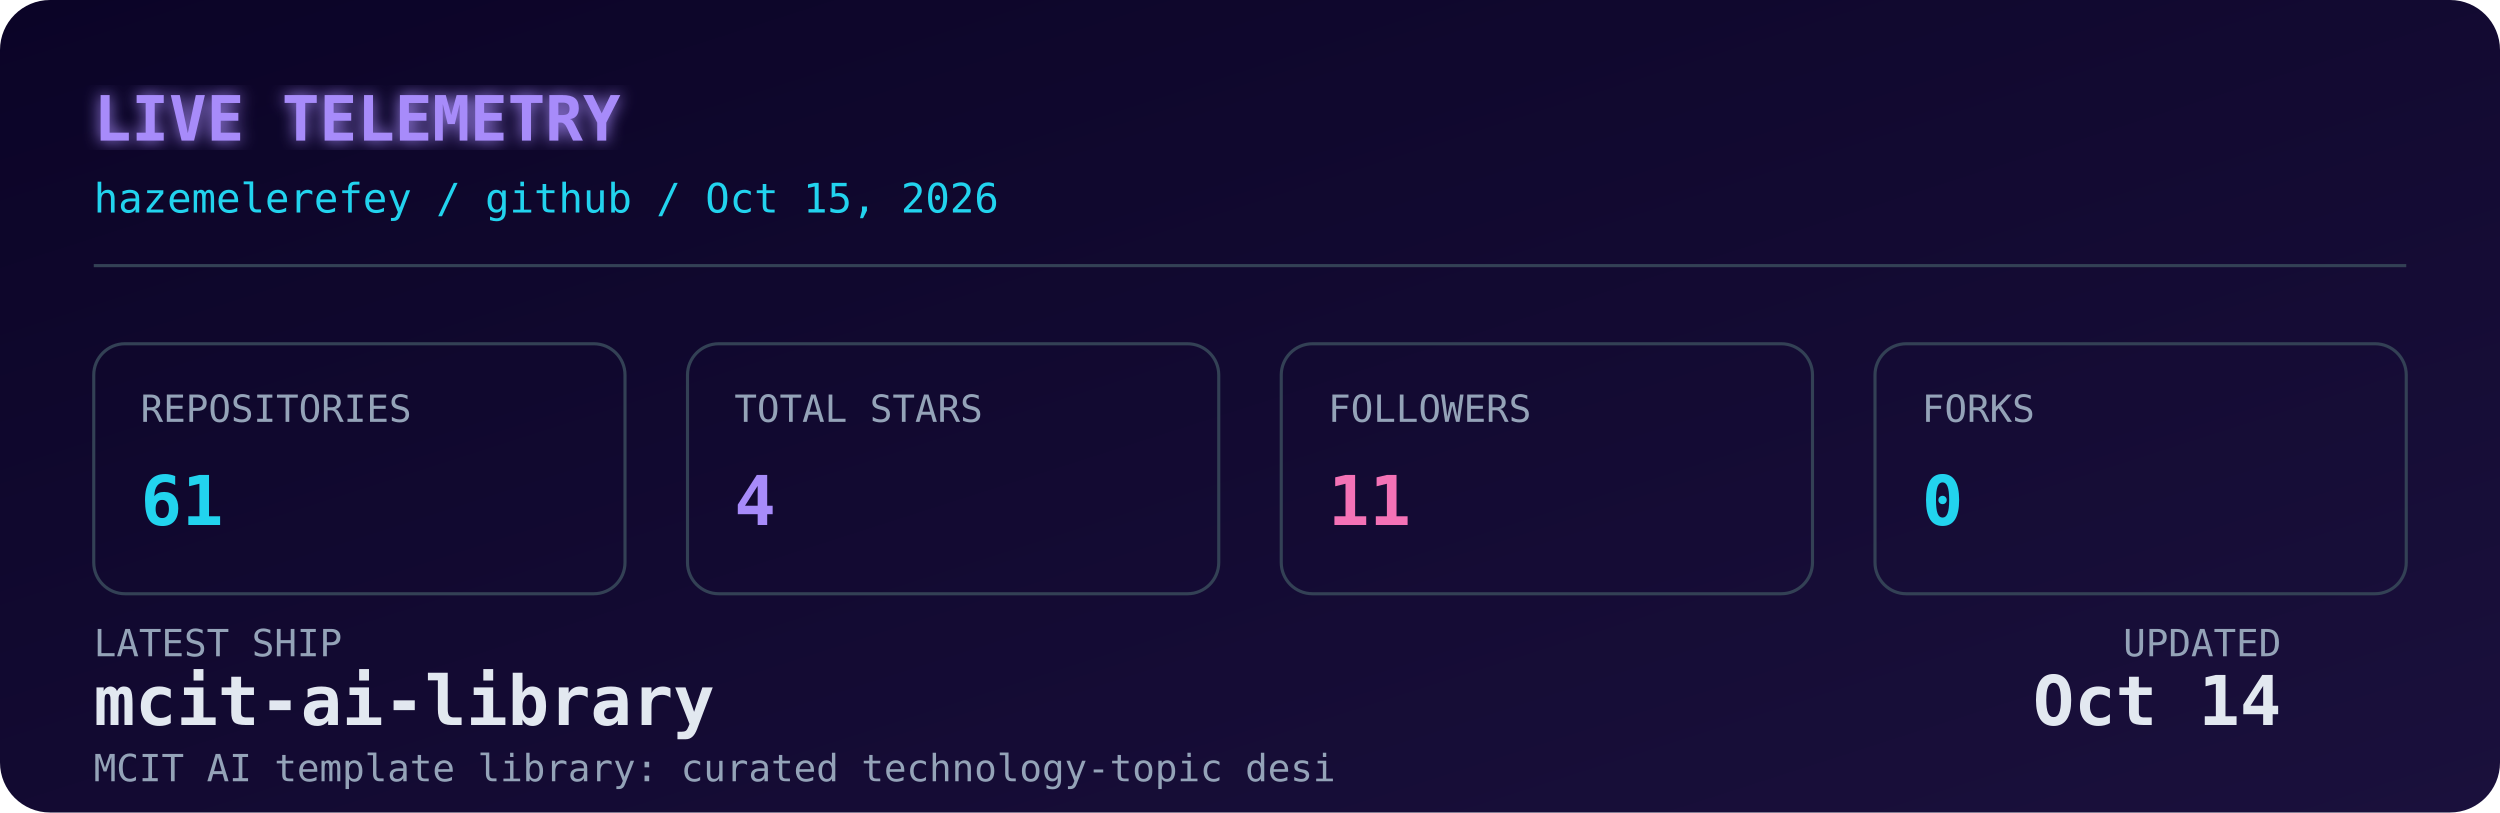
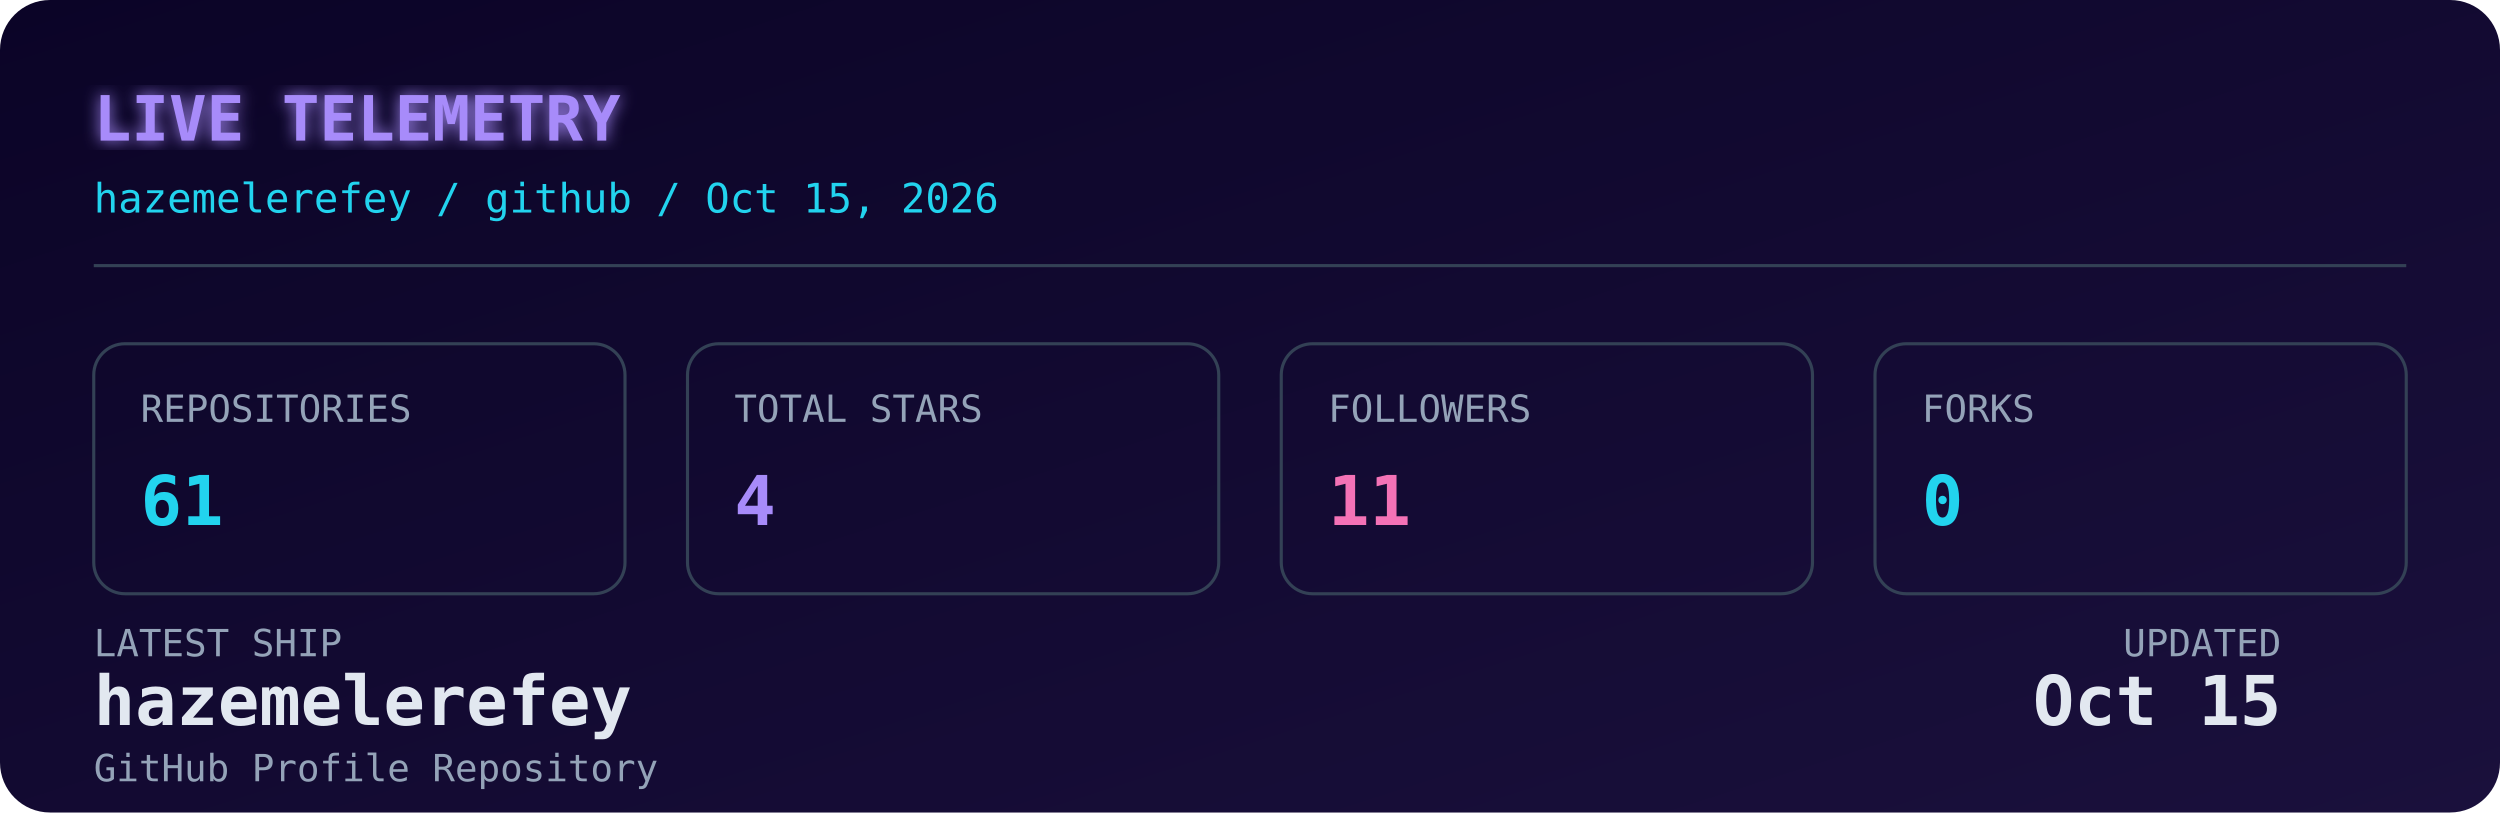
<svg xmlns="http://www.w3.org/2000/svg" width="800" height="260" viewBox="0 0 800 260" role="img" aria-label="Live GitHub dashboard for Hazem Elerefy">
  <defs>
    <linearGradient id="bg" x1="0" y1="0" x2="1" y2="1">
      <stop offset="0%" stop-color="#0b0427" />
      <stop offset="100%" stop-color="#1a103c" />
    </linearGradient>
    <filter id="glow" x="-20%" y="-20%" width="140%" height="140%">
      <feGaussianBlur stdDeviation="2.5" result="blur" />
      <feMerge>
        <feMergeNode in="blur" />
        <feMergeNode in="SourceGraphic" />
      </feMerge>
    </filter>
    <style>
      .mono { font-family: 'JetBrains Mono', 'SFMono-Regular', 'Fira Code', monospace; }
      .label { fill: #94a3b8; font-size: 12px; }
      .value { fill: #e2e8f0; font-size: 22px; font-weight: 700; }
      .accent { fill: #22d3ee; }
      .purple { fill: #a78bfa; }
      .pink { fill: #f472b6; }
      .title { fill: #a78bfa; font-size: 20px; font-weight: 700; }
      .subtitle { fill: #22d3ee; font-size: 13px; }
      .box { fill: none; stroke: #334155; stroke-width: 1; }
      @media (prefers-color-scheme: light) {
        .value { fill: #0f172a; }
        .label { fill: #475569; }
        .title { fill: #7c3aed; }
        .subtitle { fill: #0891b2; }
        .box { stroke: #cbd5e1; }
      }
    </style>
  </defs>
  <rect width="800" height="260" rx="16" fill="url(#bg)" />
  <text x="30" y="45" class="mono title" filter="url(#glow)">LIVE TELEMETRY</text>
  <text x="30" y="68" class="mono subtitle">hazemelerefey / github / Oct 15, 2026</text>
  <line x1="30" y1="85" x2="770" y2="85" stroke="#334155" stroke-width="1" />
  <g transform="translate(30, 110)">
    <rect width="170" height="80" rx="10" class="box" />
    <text x="15" y="25" class="mono label">REPOSITORIES</text>
    <text x="15" y="58" class="mono value accent">61</text>
  </g>
  <g transform="translate(220, 110)">
    <rect width="170" height="80" rx="10" class="box" />
    <text x="15" y="25" class="mono label">TOTAL STARS</text>
    <text x="15" y="58" class="mono value purple">4</text>
  </g>
  <g transform="translate(410, 110)">
    <rect width="170" height="80" rx="10" class="box" />
    <text x="15" y="25" class="mono label">FOLLOWERS</text>
    <text x="15" y="58" class="mono value pink">11</text>
  </g>
  <g transform="translate(600, 110)">
    <rect width="170" height="80" rx="10" class="box" />
    <text x="15" y="25" class="mono label">FORKS</text>
    <text x="15" y="58" class="mono value accent">0</text>
  </g>
  <g transform="translate(30, 210)">
    <text x="0" y="0" class="mono label">LATEST SHIP</text>
-     <text x="0" y="22" class="mono value" font-size="15" fill="#e2e8f0">mcit-ai-library</text>
-     <text x="0" y="40" class="mono label" font-size="11">MCIT AI template library: curated technology-topic desi</text>
+     <text x="0" y="22" class="mono value" font-size="15" fill="#e2e8f0">hazemelerefey</text>
+     <text x="0" y="40" class="mono label" font-size="11">GitHub Profile Repository</text>
    <text x="700" y="0" class="mono label" text-anchor="end">UPDATED</text>
-     <text x="700" y="22" class="mono value" font-size="15" text-anchor="end" fill="#e2e8f0">Oct 14</text>
+     <text x="700" y="22" class="mono value" font-size="15" text-anchor="end" fill="#e2e8f0">Oct 15</text>
  </g>
</svg>
